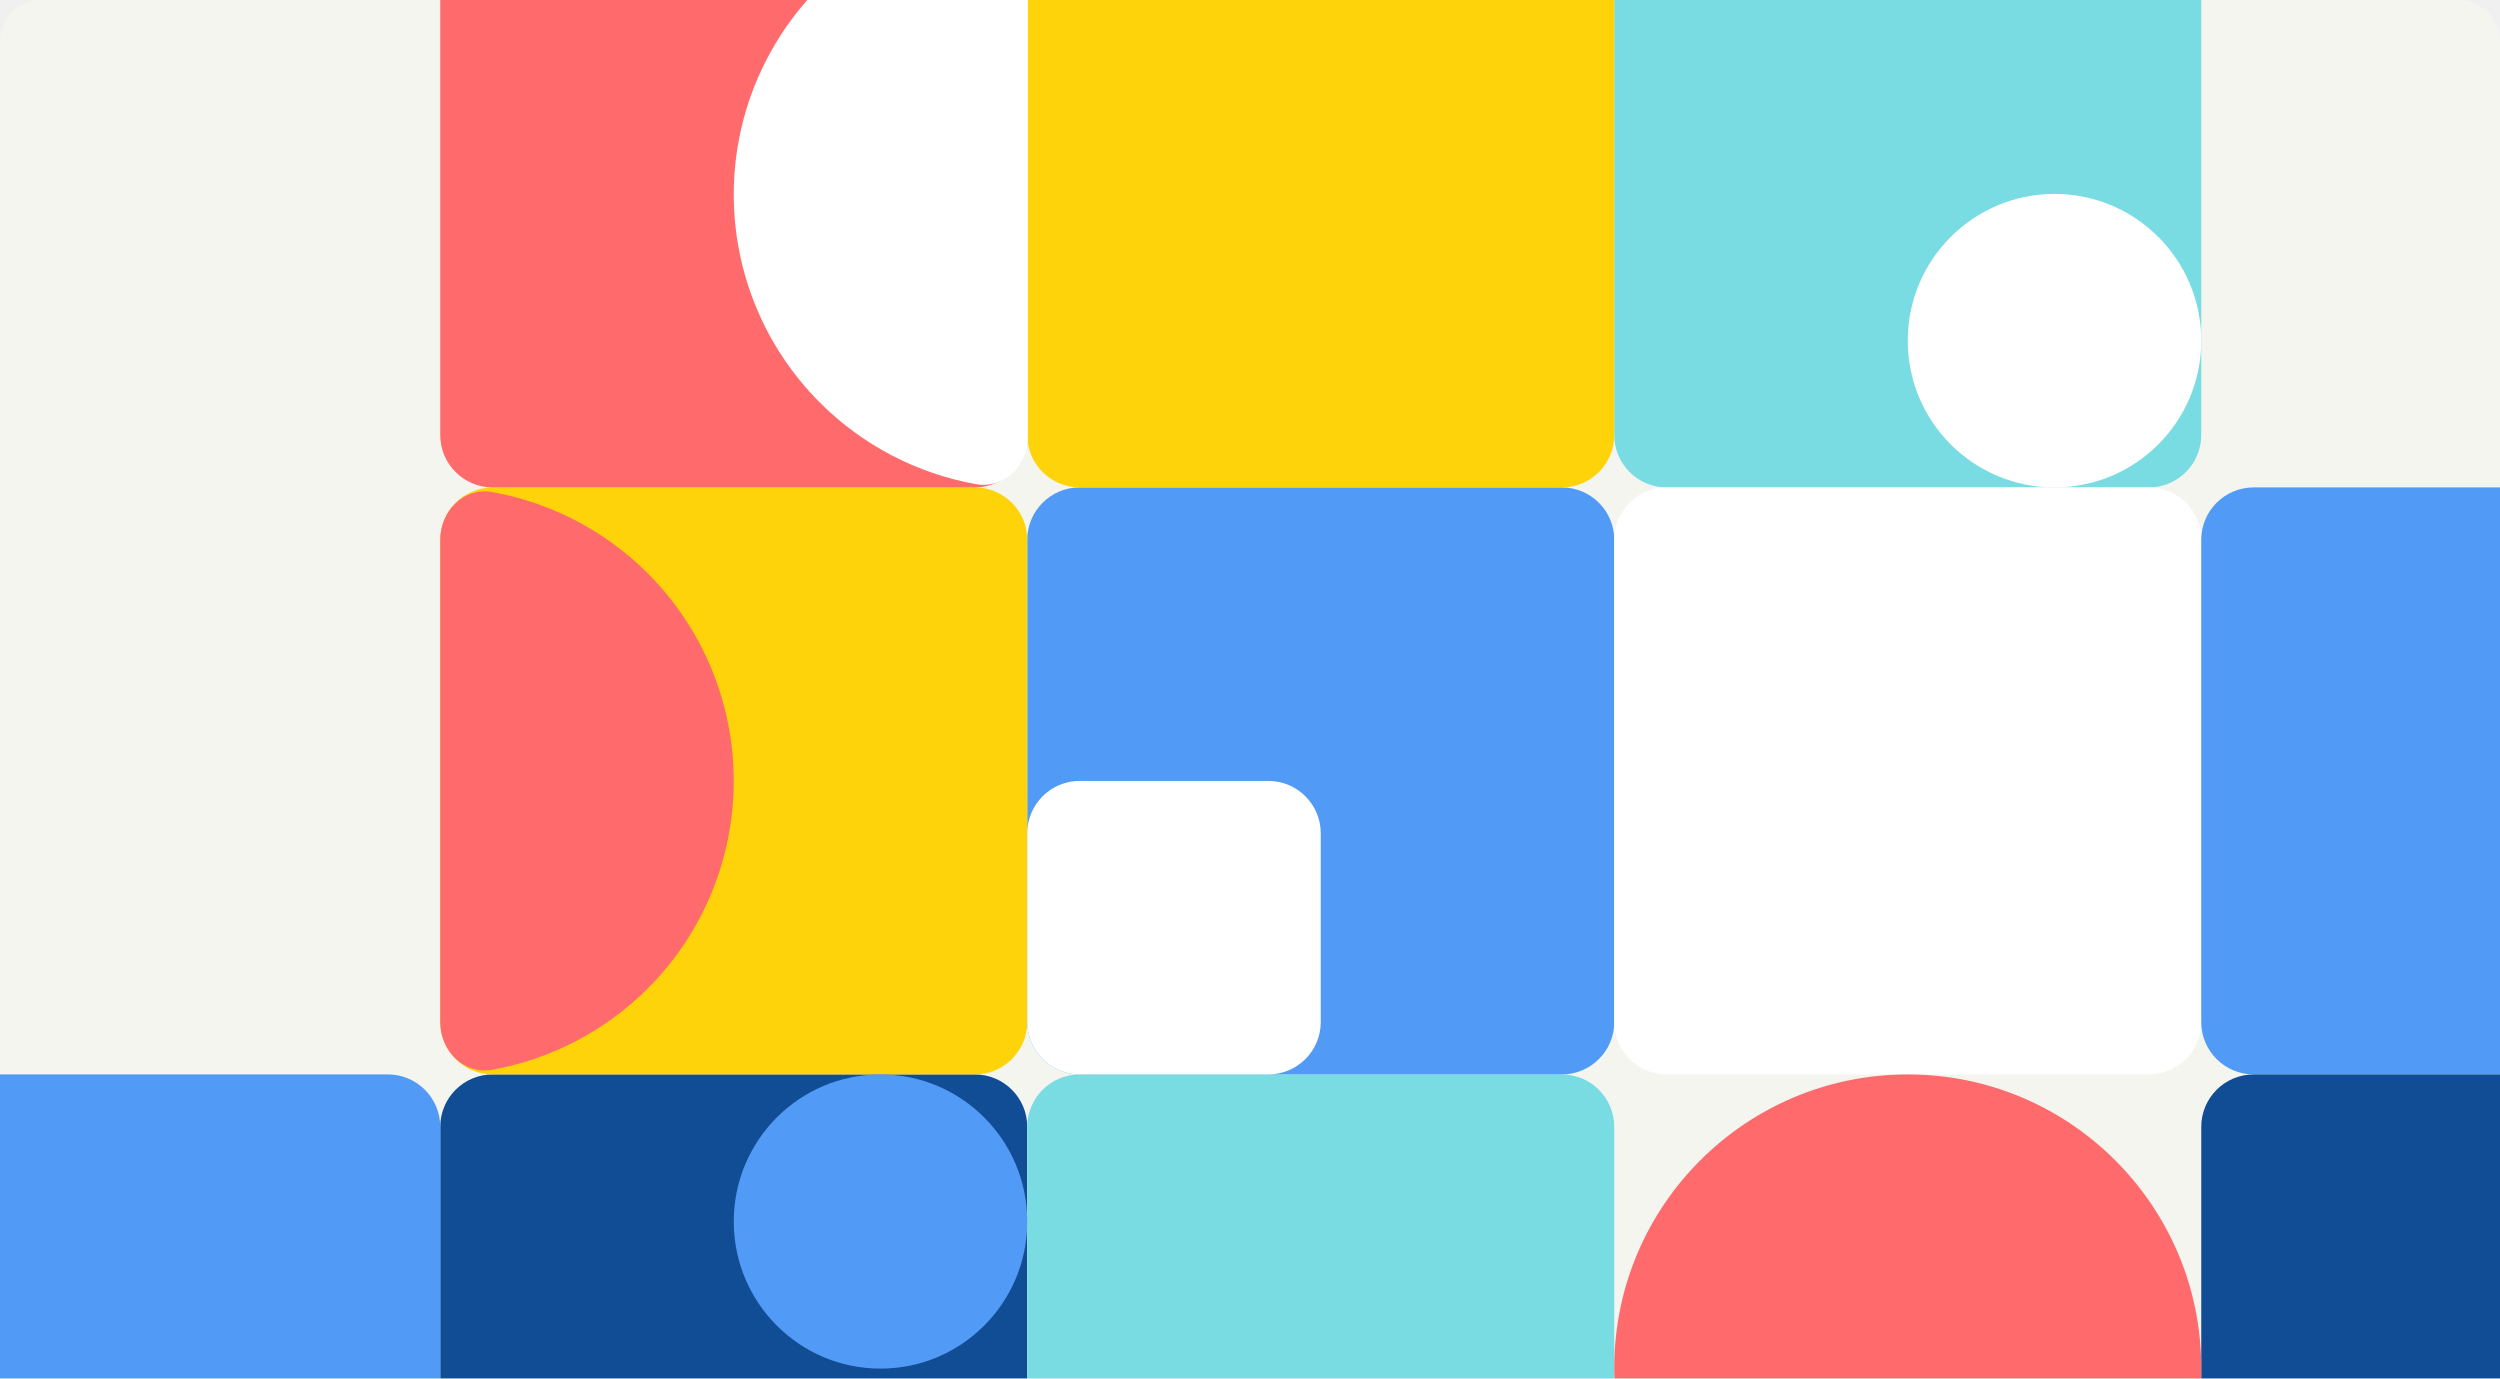
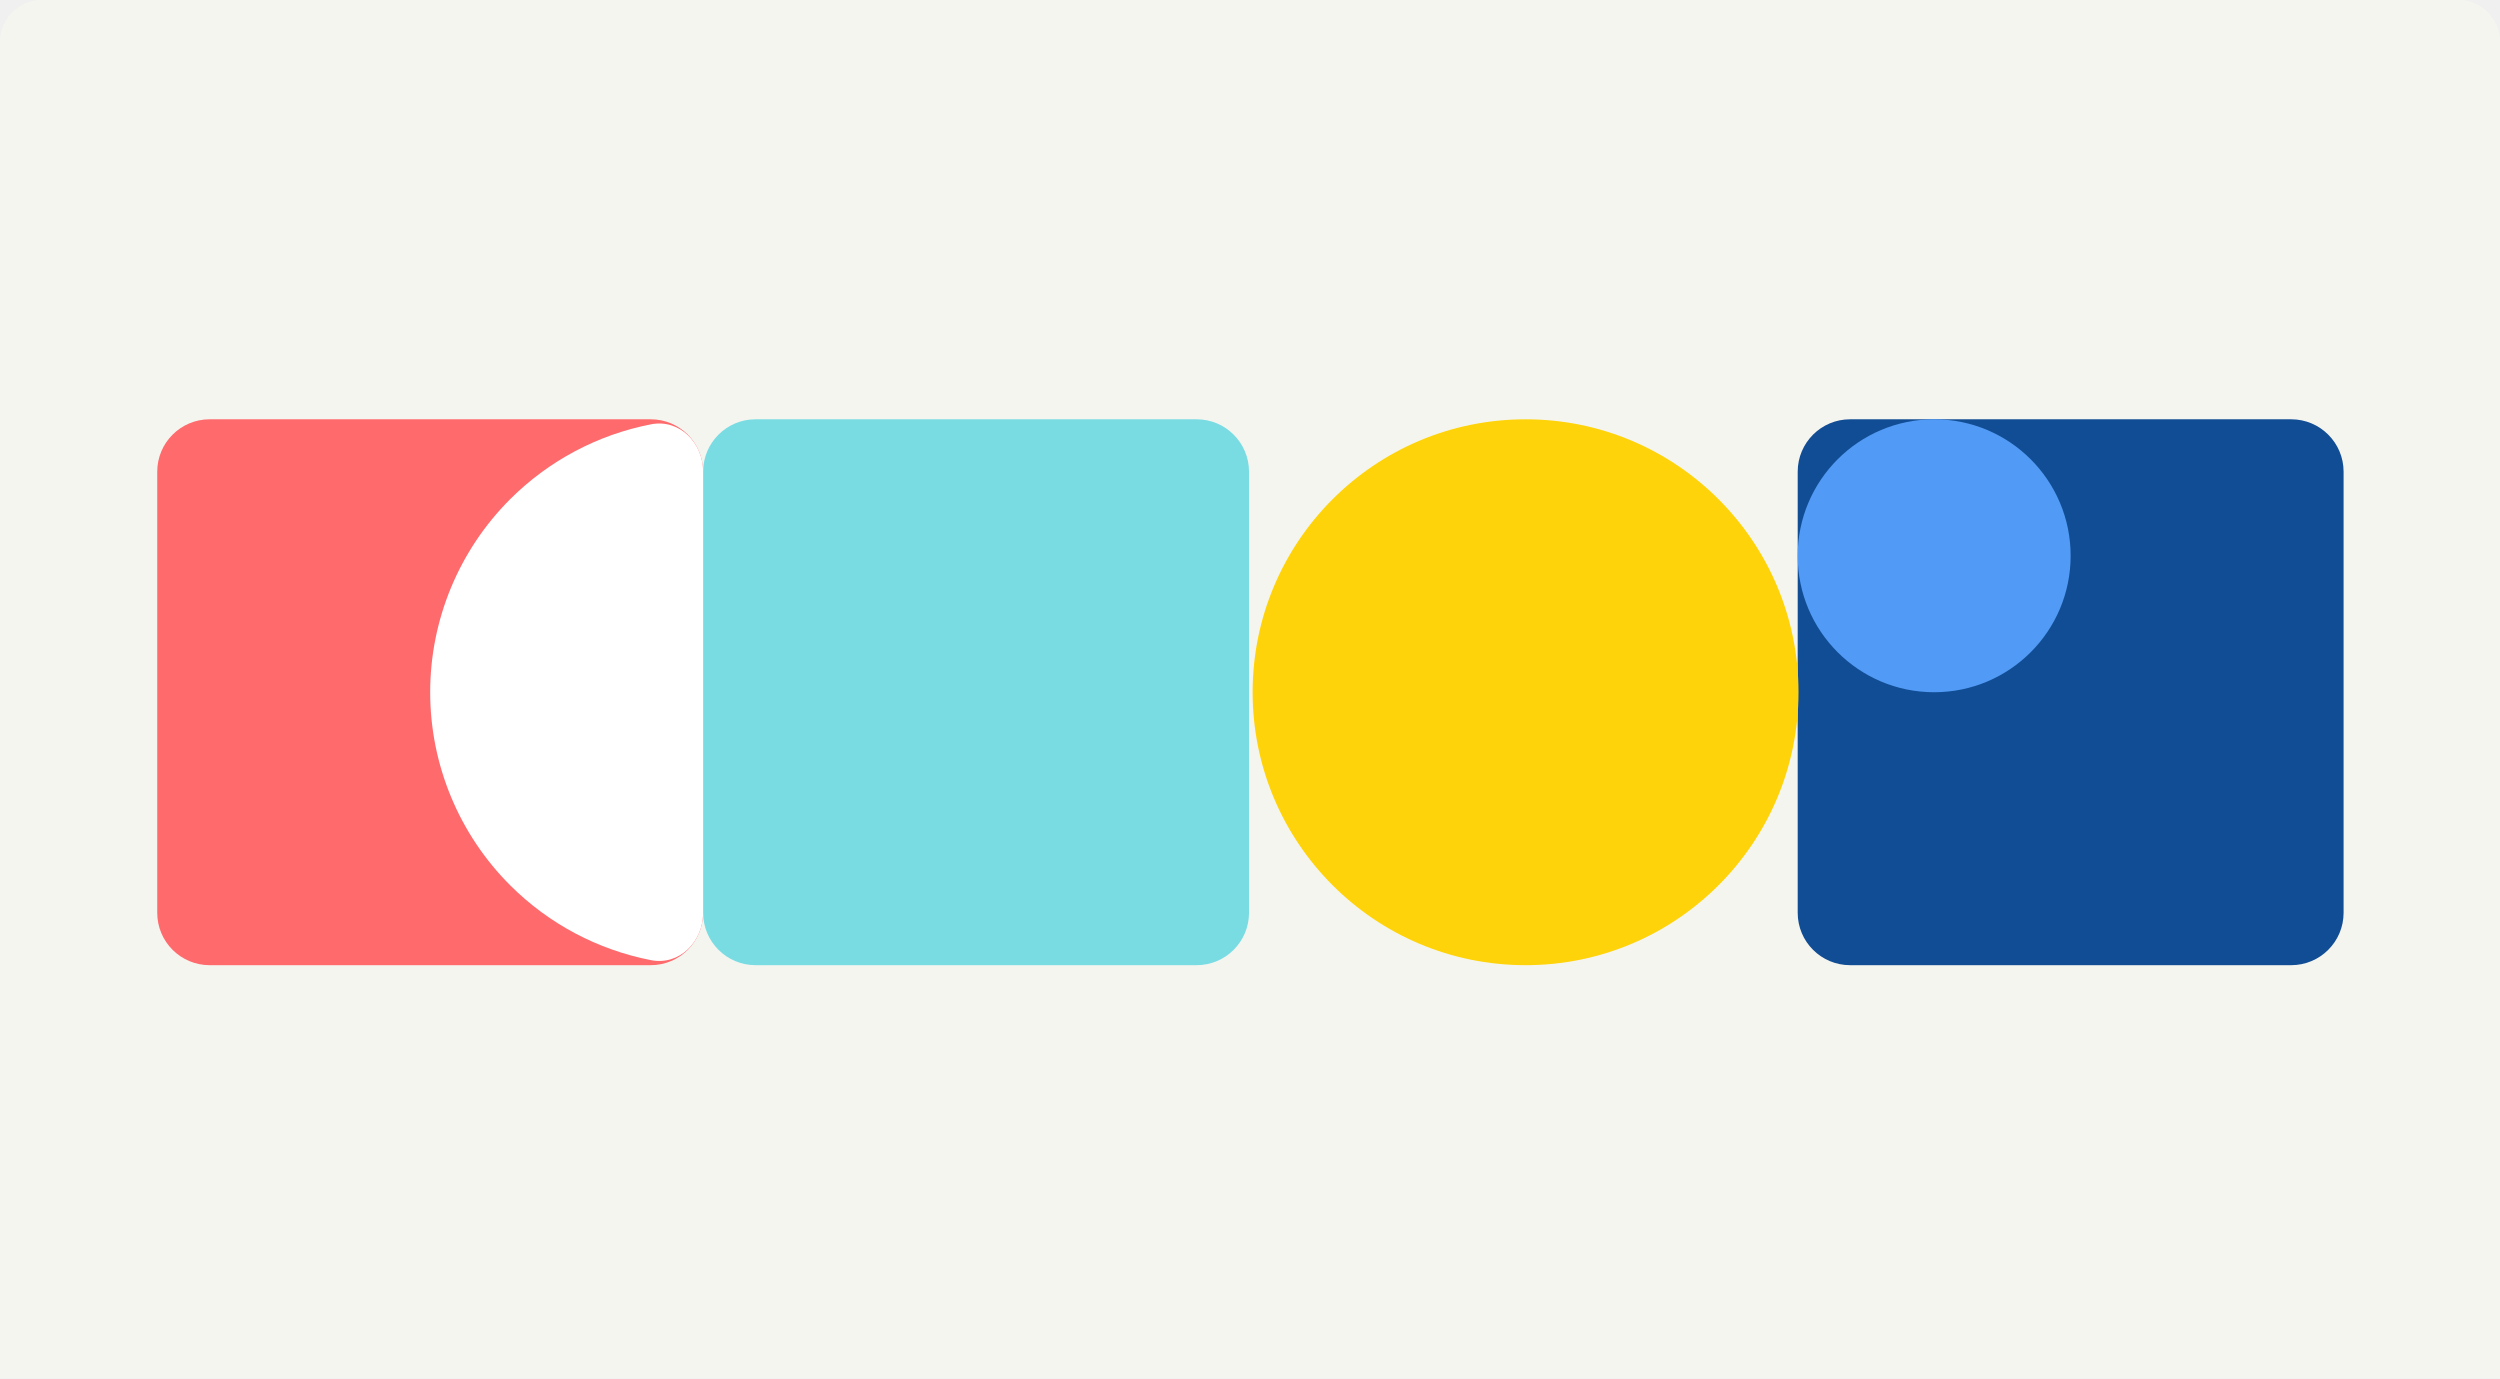
<svg xmlns="http://www.w3.org/2000/svg" width="477" height="263" viewBox="0 0 477 263" fill="none">
-   <g clip-path="url(#clip0)">
-     <path d="M0 8C0 3.582 3.582 0 8 0H469C473.418 0 477 3.582 477 8V263H0V8Z" fill="#F5F5F0" />
-     <rect x="196" y="205" width="112" height="112" rx="10" transform="rotate(90 196 205)" fill="#114D94" />
-     <rect x="308" y="205" width="112" height="112" rx="10" transform="rotate(90 308 205)" fill="#79DCE3" />
-     <rect x="420" y="-19" width="112" height="112" rx="10" transform="rotate(90 420 -19)" fill="#79DCE3" />
-     <rect x="308" y="93" width="112" height="112" rx="10" transform="rotate(90 308 93)" fill="#519AF5" />
-     <rect x="420" y="93" width="112" height="112" rx="10" transform="rotate(90 420 93)" fill="white" />
-     <rect x="532" y="93" width="112" height="112" rx="10" transform="rotate(90 532 93)" fill="#519AF5" />
-     <rect x="532" y="205" width="112" height="112" rx="10" transform="rotate(90 532 205)" fill="#114D94" />
-     <rect x="84" y="205" width="112" height="112" rx="10" transform="rotate(90 84 205)" fill="#519AF5" />
-     <rect x="84" y="93" width="112" height="112" rx="10" fill="#FFD309" />
-     <rect x="196" y="-19" width="112" height="112" rx="10" fill="#FFD309" />
-     <rect x="196" y="93" width="112" height="112" rx="10" transform="rotate(-180 196 93)" fill="#FF6A6D" />
-     <ellipse cx="168" cy="233.065" rx="28" ry="28.065" fill="#519AF5" />
-     <circle cx="392" cy="65" r="28" fill="white" />
-     <path d="M84 195C84 200.523 88.512 205.091 93.947 204.11C105.104 202.096 115.471 196.725 123.598 188.598C134.1 178.096 140 163.852 140 149C140 134.148 134.1 119.904 123.598 109.402C115.471 101.275 105.104 95.904 93.947 93.89C88.512 92.909 84 97.477 84 103L84 149L84 195Z" fill="#FF6A6D" />
-     <path d="M196.13 -9C196.13 -14.523 191.618 -19.09 186.182 -18.112C174.992 -16.096 164.591 -10.711 156.44 -2.56C145.914 7.966 140 22.243 140 37.13C140 52.017 145.914 66.293 156.44 76.82C164.591 84.971 174.992 90.356 186.182 92.372C191.618 93.35 196.13 88.783 196.13 83.26L196.13 37.13L196.13 -9Z" fill="white" />
-     <circle cx="364" cy="261" r="56" fill="#FF6A6D" />
-     <rect x="252" y="149" width="56" height="56" rx="10" transform="rotate(90 252 149)" fill="white" />
-   </g>
-   <defs>
-     <clipPath id="clip0">
-       <path d="M0 8C0 3.582 3.582 0 8 0H469C473.418 0 477 3.582 477 8V263H0V8Z" fill="white" />
-     </clipPath>
-   </defs>
+   <path d="M0 8C0 3.582 3.582 0 8 0H469C473.418 0 477 3.582 477 8V263H0V8Z" fill="#F5F5F0" />
+   <rect x="238.314" y="80" width="104.157" height="104.157" rx="10" transform="rotate(90 238.314 80)" fill="#79DCE3" />
+   <rect x="447.157" y="80" width="104.157" height="104.157" rx="10" transform="rotate(90 447.157 80)" fill="#114D94" />
+   <rect x="134.157" y="184.157" width="104.157" height="104.157" rx="10" transform="rotate(180 134.157 184.157)" fill="#FF6A6D" />
+   <circle cx="369.039" cy="106.039" r="26.039" fill="#519AF5" />
+   <path d="M134.157 90.001C134.157 84.478 129.639 79.903 124.218 80.957C114.105 82.924 104.722 87.864 97.332 95.254C87.565 105.021 82.079 118.267 82.079 132.079C82.079 145.891 87.565 159.137 97.332 168.904C104.722 176.294 114.105 181.234 124.218 183.2C129.639 184.255 134.157 179.68 134.157 174.157L134.157 132.079L134.157 90.001Z" fill="white" />
+   <circle cx="291.078" cy="132.079" r="52.078" fill="#FFD309" />
</svg>
